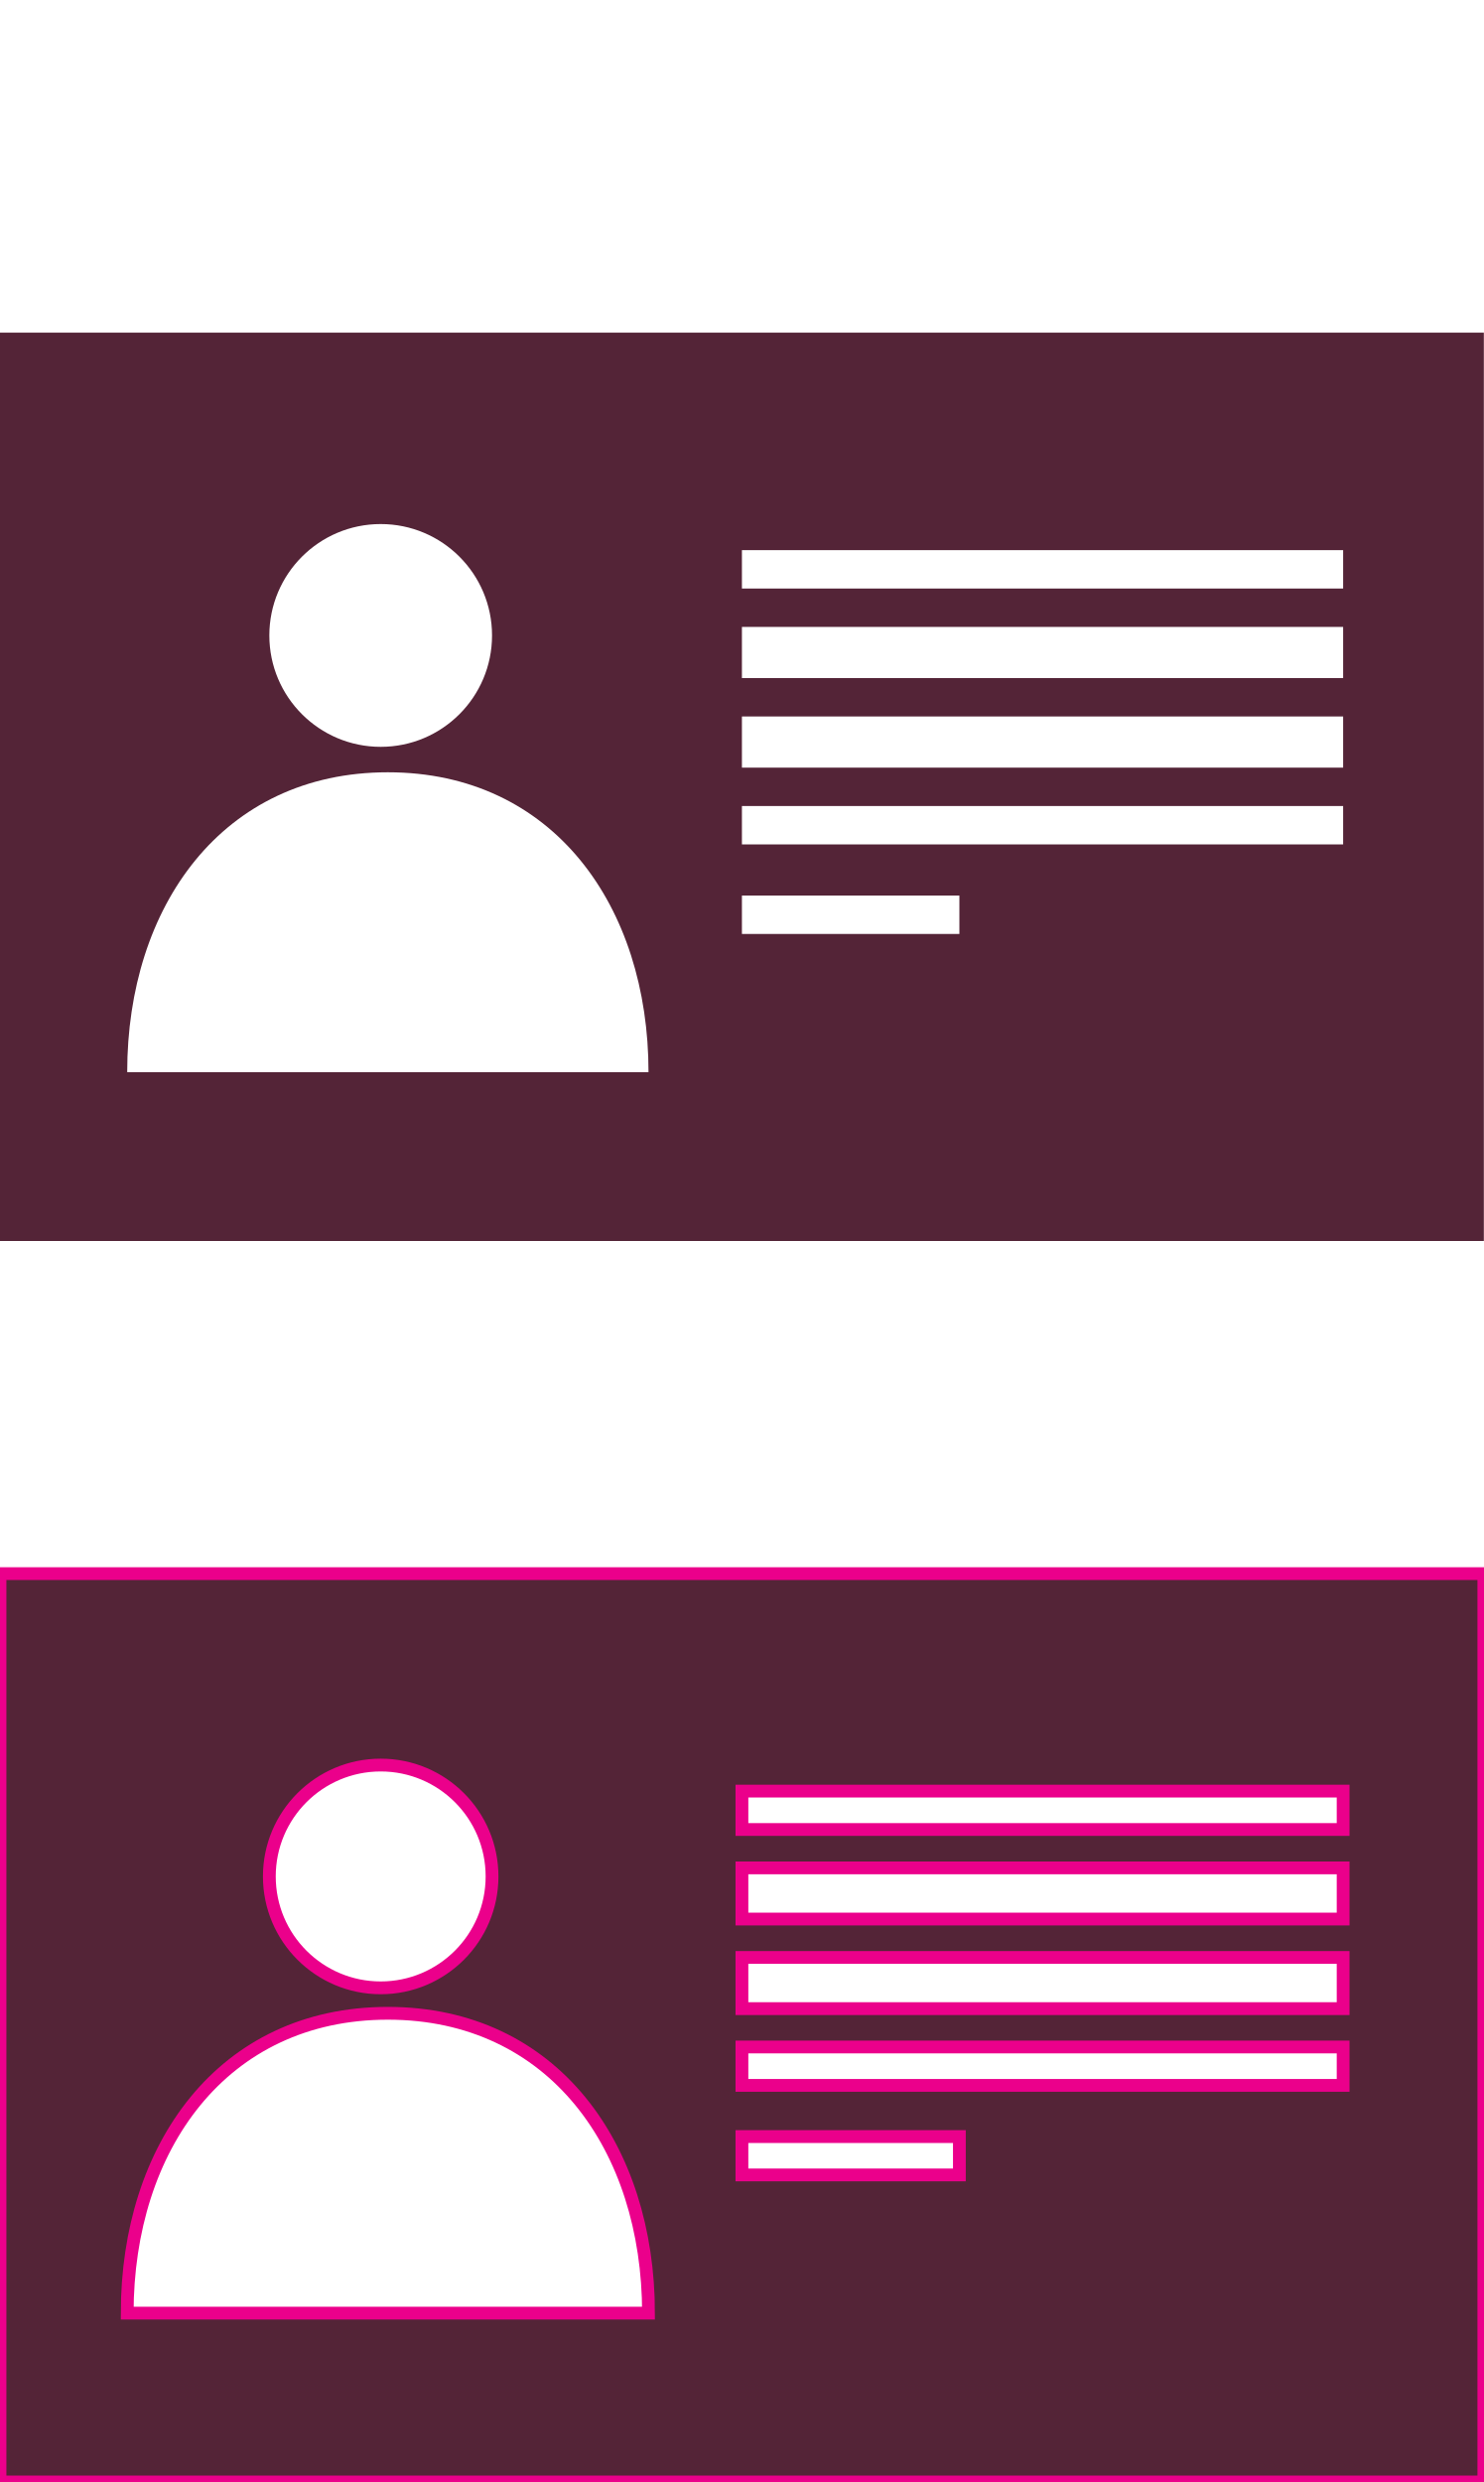
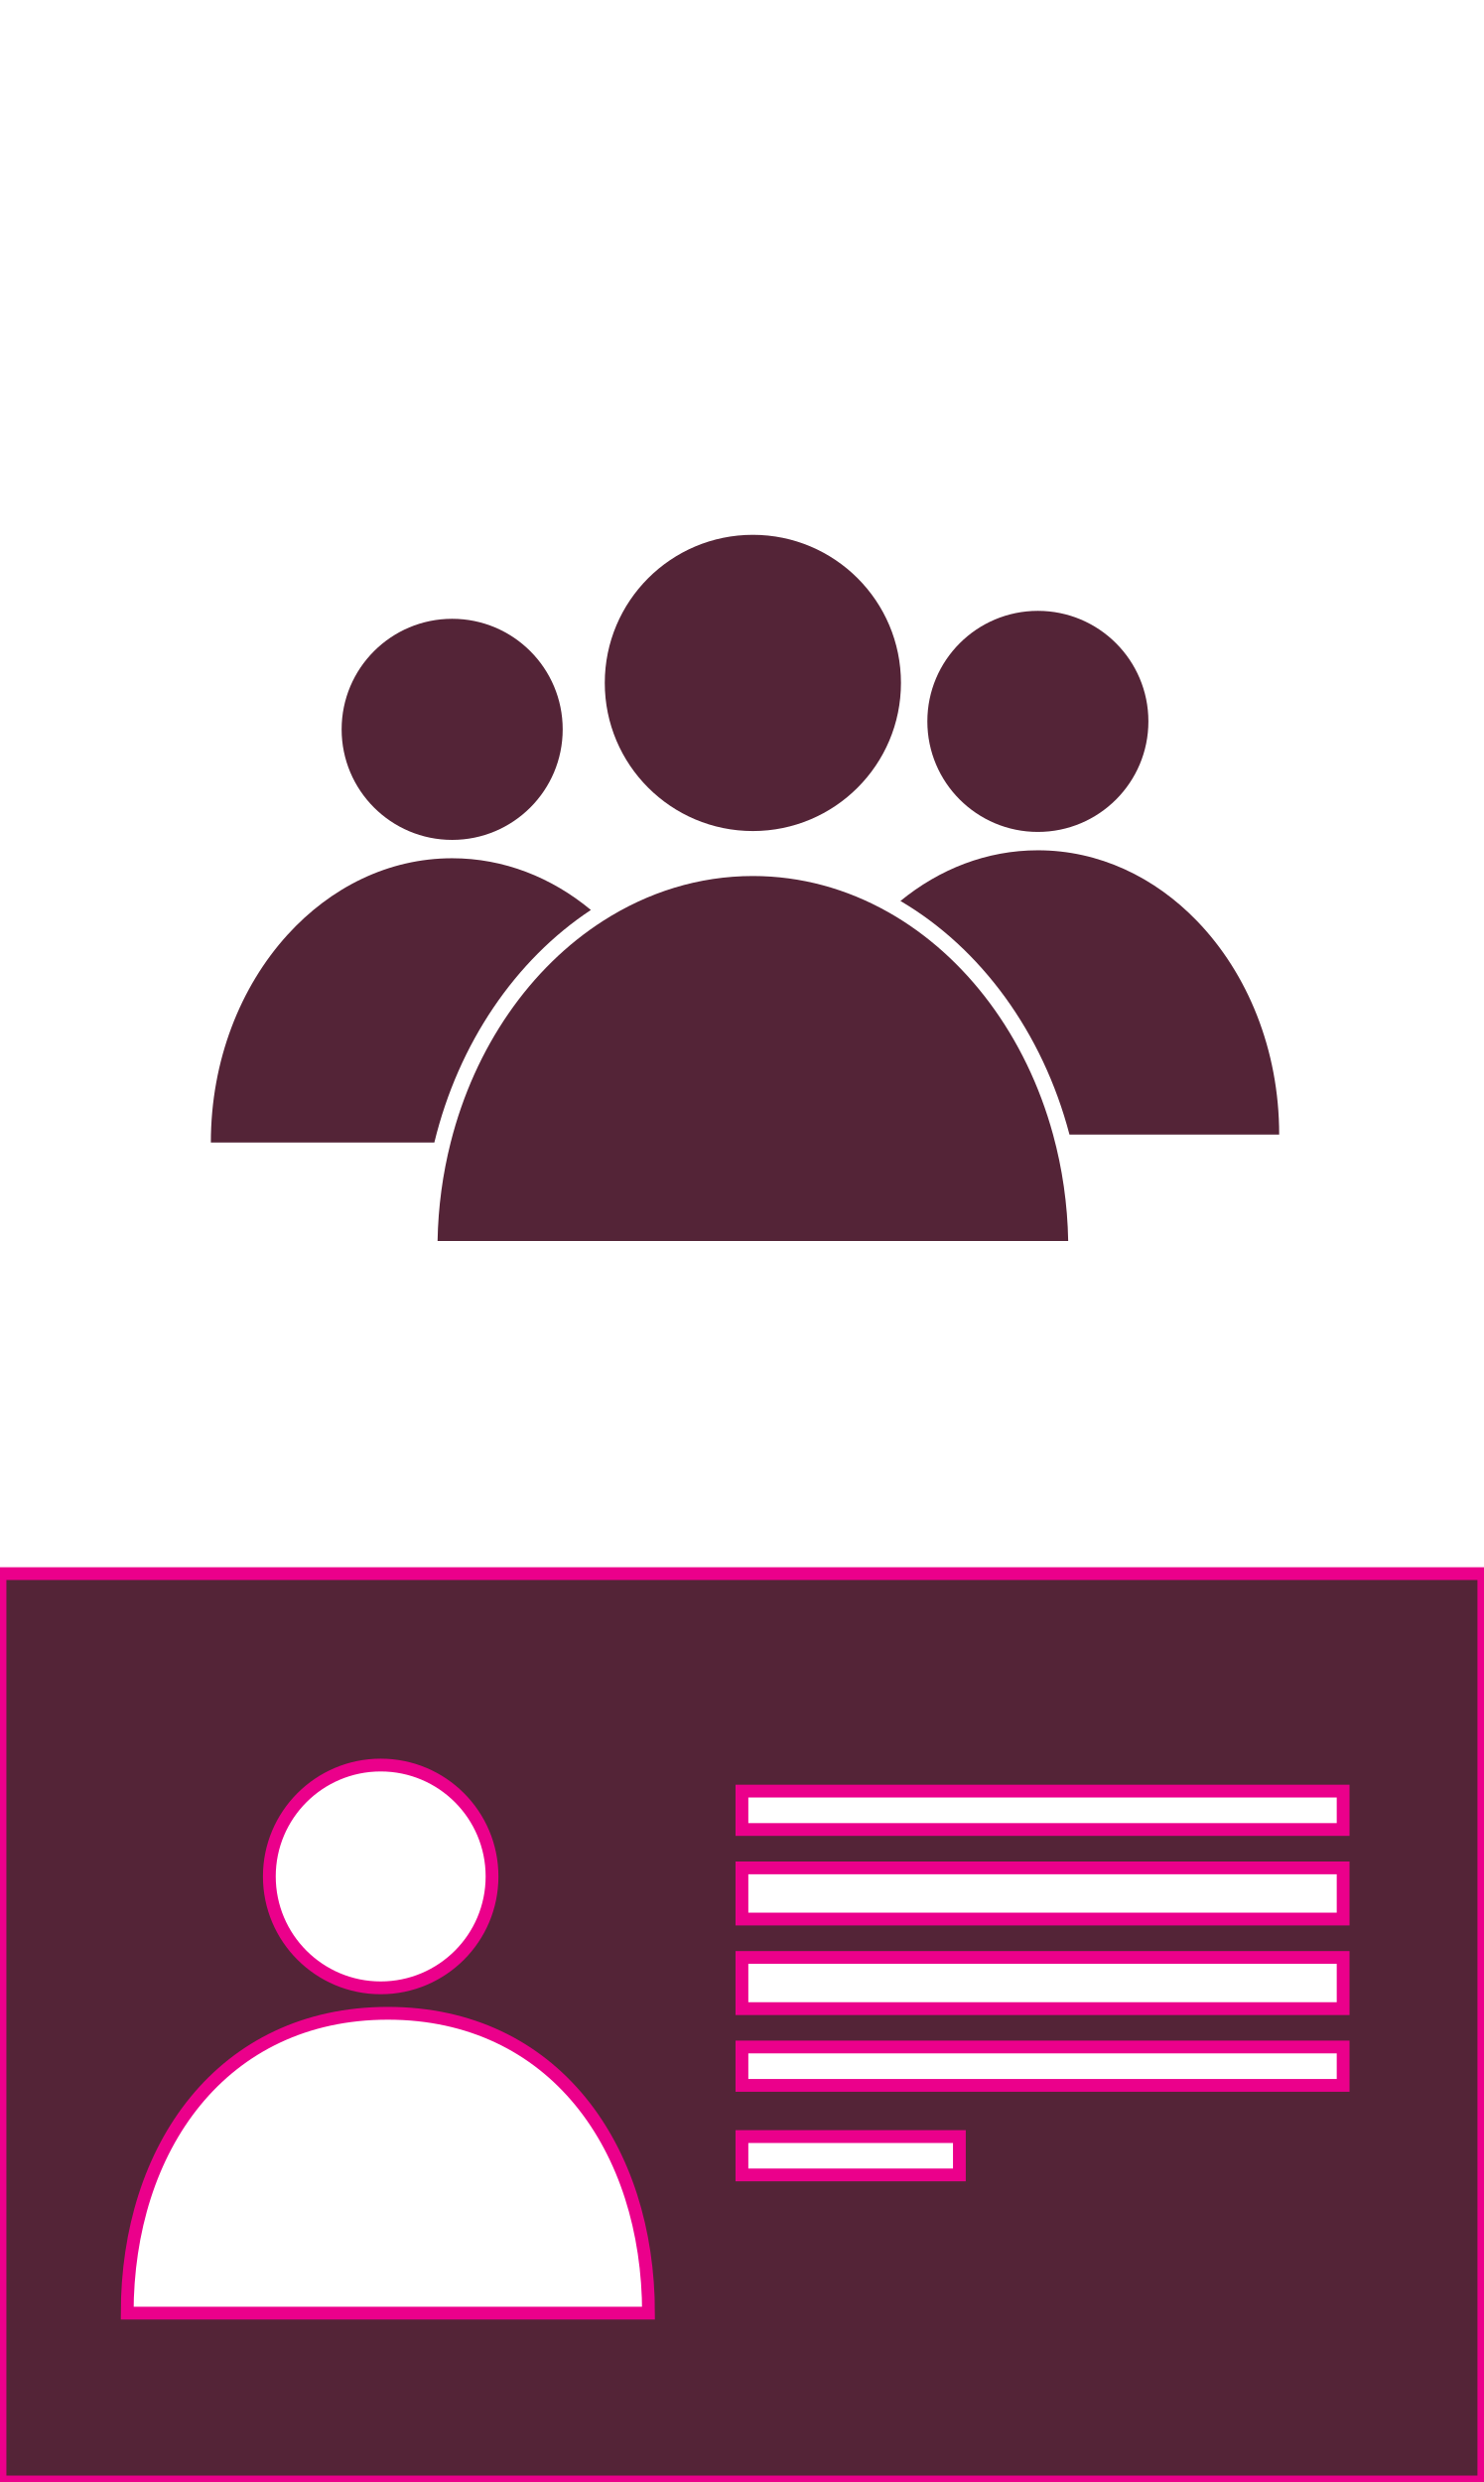
- <svg xmlns="http://www.w3.org/2000/svg" version="1.1" id="Layer_1" x="0px" y="0px" width="116px" height="194px" viewBox="0 -48.5 116 194" enable-background="new 0 -48.5 116 194" xml:space="preserve">
-   <path fill="#542437" stroke="#EB008B" stroke-miterlimit="10" d="M0,74.5v71h116v-71H0z M29.761,89.462  c4.809,0,8.704,3.899,8.704,8.705c0,4.81-3.896,8.708-8.704,8.708c-4.806,0-8.705-3.898-8.705-8.708  C21.056,93.361,24.955,89.462,29.761,89.462z M9.944,132.301c0-12.941,7.436-23.437,20.375-23.437  c12.942,0,20.378,10.495,20.378,23.437H9.944z M75,121.5H58v-3h17V121.5z M105,114.5H58v-3h47V114.5z M105,108.5H58v-4h47V108.5z   M105,101.5H58v-4h47V101.5z M105,94.5H58v-3h47V94.5z" />
-   <path fill="#542437" d="M0-22.5v71h116v-71H0z M29.761-7.538c4.809,0,8.704,3.899,8.704,8.705c0,4.81-3.896,8.708-8.704,8.708  c-4.806,0-8.705-3.898-8.705-8.708C21.056-3.639,24.955-7.538,29.761-7.538z M9.944,35.301c0-12.941,7.436-23.437,20.375-23.437  c12.942,0,20.378,10.495,20.378,23.437H9.944z M75,24.5H58v-3h17V24.5z M105,17.5H58v-3h47V17.5z M105,11.5H58v-4h47V11.5z M105,4.5  H58v-4h47V4.5z M105-2.5H58v-3h47V-2.5z" />
+ <svg xmlns="http://www.w3.org/2000/svg" version="1.1" id="Layer_1" x="0px" y="0px" width="116px" height="194px" viewBox="0 0 116 194" enable-background="new 0 0 116 194" xml:space="preserve">
+   <path fill="#542437" stroke="#EB008B" stroke-miterlimit="10" d="M0,123v71h116v-71H0z M29.761,137.962  c4.809,0,8.704,3.899,8.704,8.705c0,4.81-3.896,8.708-8.704,8.708c-4.806,0-8.705-3.898-8.705-8.708  C21.056,141.861,24.955,137.962,29.761,137.962z M9.944,180.801c0-12.941,7.436-23.437,20.375-23.437  c12.942,0,20.378,10.495,20.378,23.437H9.944z M75,170H58v-3h17V170z M105,163H58v-3h47V163z M105,157H58v-4h47V157z M105,150H58v-4  h47V150z M105,143H58v-3h47V143z" />
  <g>
-     <path fill="#542437" stroke="#EB008B" stroke-miterlimit="10" d="M133.793-5.282v88.021c0,3.136,3.967,6.153,7.1,6.153h9.416   V-11.576h-9.416C137.76-11.576,133.793-8.417,133.793-5.282z" />
-     <path fill="#542437" stroke="#EB008B" stroke-miterlimit="10" d="M221.875,29.713V-5.282c0-3.135-1.182-6.294-4.321-6.294h-64.493   V88.893h64.493c3.14,0,4.321-3.018,4.321-6.153v-6.233V62.744v-4.129V46.229v-2.753V29.713z M187.38,23.063   c4.015,0,7.269,3.256,7.269,7.267c0,4.016-3.254,7.271-7.269,7.271c-4.013,0-7.269-3.256-7.269-7.271   C180.111,26.319,183.367,23.063,187.38,23.063z M170.836,58.829c0-10.806,6.207-19.566,17.011-19.566   c10.806,0,17.016,8.761,17.016,19.566H170.836z" />
-     <rect x="221.875" y="62.744" fill="#542437" stroke="#EB008B" stroke-miterlimit="10" width="6.881" height="13.762" />
-     <rect x="221.875" y="46.229" fill="#542437" stroke="#EB008B" stroke-miterlimit="10" width="6.881" height="12.387" />
-     <rect x="221.875" y="29.713" fill="#542437" stroke="#EB008B" stroke-miterlimit="10" width="6.881" height="13.763" />
+     <path fill="#542437" stroke="#EB008B" stroke-miterlimit="10" d="M133.793,43.218v88.021c0,3.136,3.967,6.153,7.1,6.153h9.416   V36.924h-9.416C137.76,36.924,133.793,40.083,133.793,43.218z" />
+     <path fill="#542437" stroke="#EB008B" stroke-miterlimit="10" d="M221.875,78.213V43.218c0-3.135-1.182-6.294-4.32-6.294h-64.494   v100.469h64.494c3.139,0,4.32-3.018,4.32-6.152v-6.233v-13.763v-4.129V94.729v-2.753V78.213z M187.38,71.563   c4.015,0,7.269,3.256,7.269,7.267c0,4.016-3.254,7.271-7.269,7.271c-4.013,0-7.269-3.256-7.269-7.271   C180.111,74.819,183.367,71.563,187.38,71.563z M170.836,107.329c0-10.806,6.207-19.566,17.012-19.566s17.016,8.761,17.016,19.566   H170.836z" />
+     <rect x="221.875" y="111.244" fill="#542437" stroke="#EB008B" stroke-miterlimit="10" width="6.881" height="13.762" />
+     <rect x="221.875" y="94.729" fill="#542437" stroke="#EB008B" stroke-miterlimit="10" width="6.881" height="12.387" />
+     <rect x="221.875" y="78.213" fill="#542437" stroke="#EB008B" stroke-miterlimit="10" width="6.881" height="13.763" />
+   </g>
+   <g>
+     <path fill="#542437" d="M35.348,67.083c-4.98,0-9.506,2.277-12.877,5.988c-3.682,4.055-5.987,9.823-5.987,16.229h5.987h11.484   c1.89-7.775,6.353-14.284,12.238-18.175C43.125,68.582,39.385,67.083,35.348,67.083z" />
+     <circle fill="#542437" cx="35.348" cy="57.008" r="8.641" />
+     <path fill="#542437" d="M93.587,71.997c-3.321-3.443-7.677-5.536-12.451-5.536c-3.994,0-7.695,1.467-10.744,3.962   c6.279,3.683,11.117,10.27,13.215,18.257h9.98H100C100,82.032,97.518,76.069,93.587,71.997z" />
+     <circle fill="#542437" cx="58.856" cy="53.38" r="11.577" />
+     <path fill="#542437" d="M82.323,88.681c-2.098-7.677-6.818-13.975-12.91-17.399c-3.201-1.801-6.781-2.81-10.557-2.81   c-4.235,0-8.221,1.271-11.707,3.504c-5.692,3.645-10.035,9.862-11.918,17.325c-0.619,2.448-0.978,5.028-1.025,7.699h49.301   C83.455,94.104,83.042,91.312,82.323,88.681z" />
+     <circle fill="#542437" cx="81.136" cy="56.386" r="8.64" />
  </g>
</svg>
